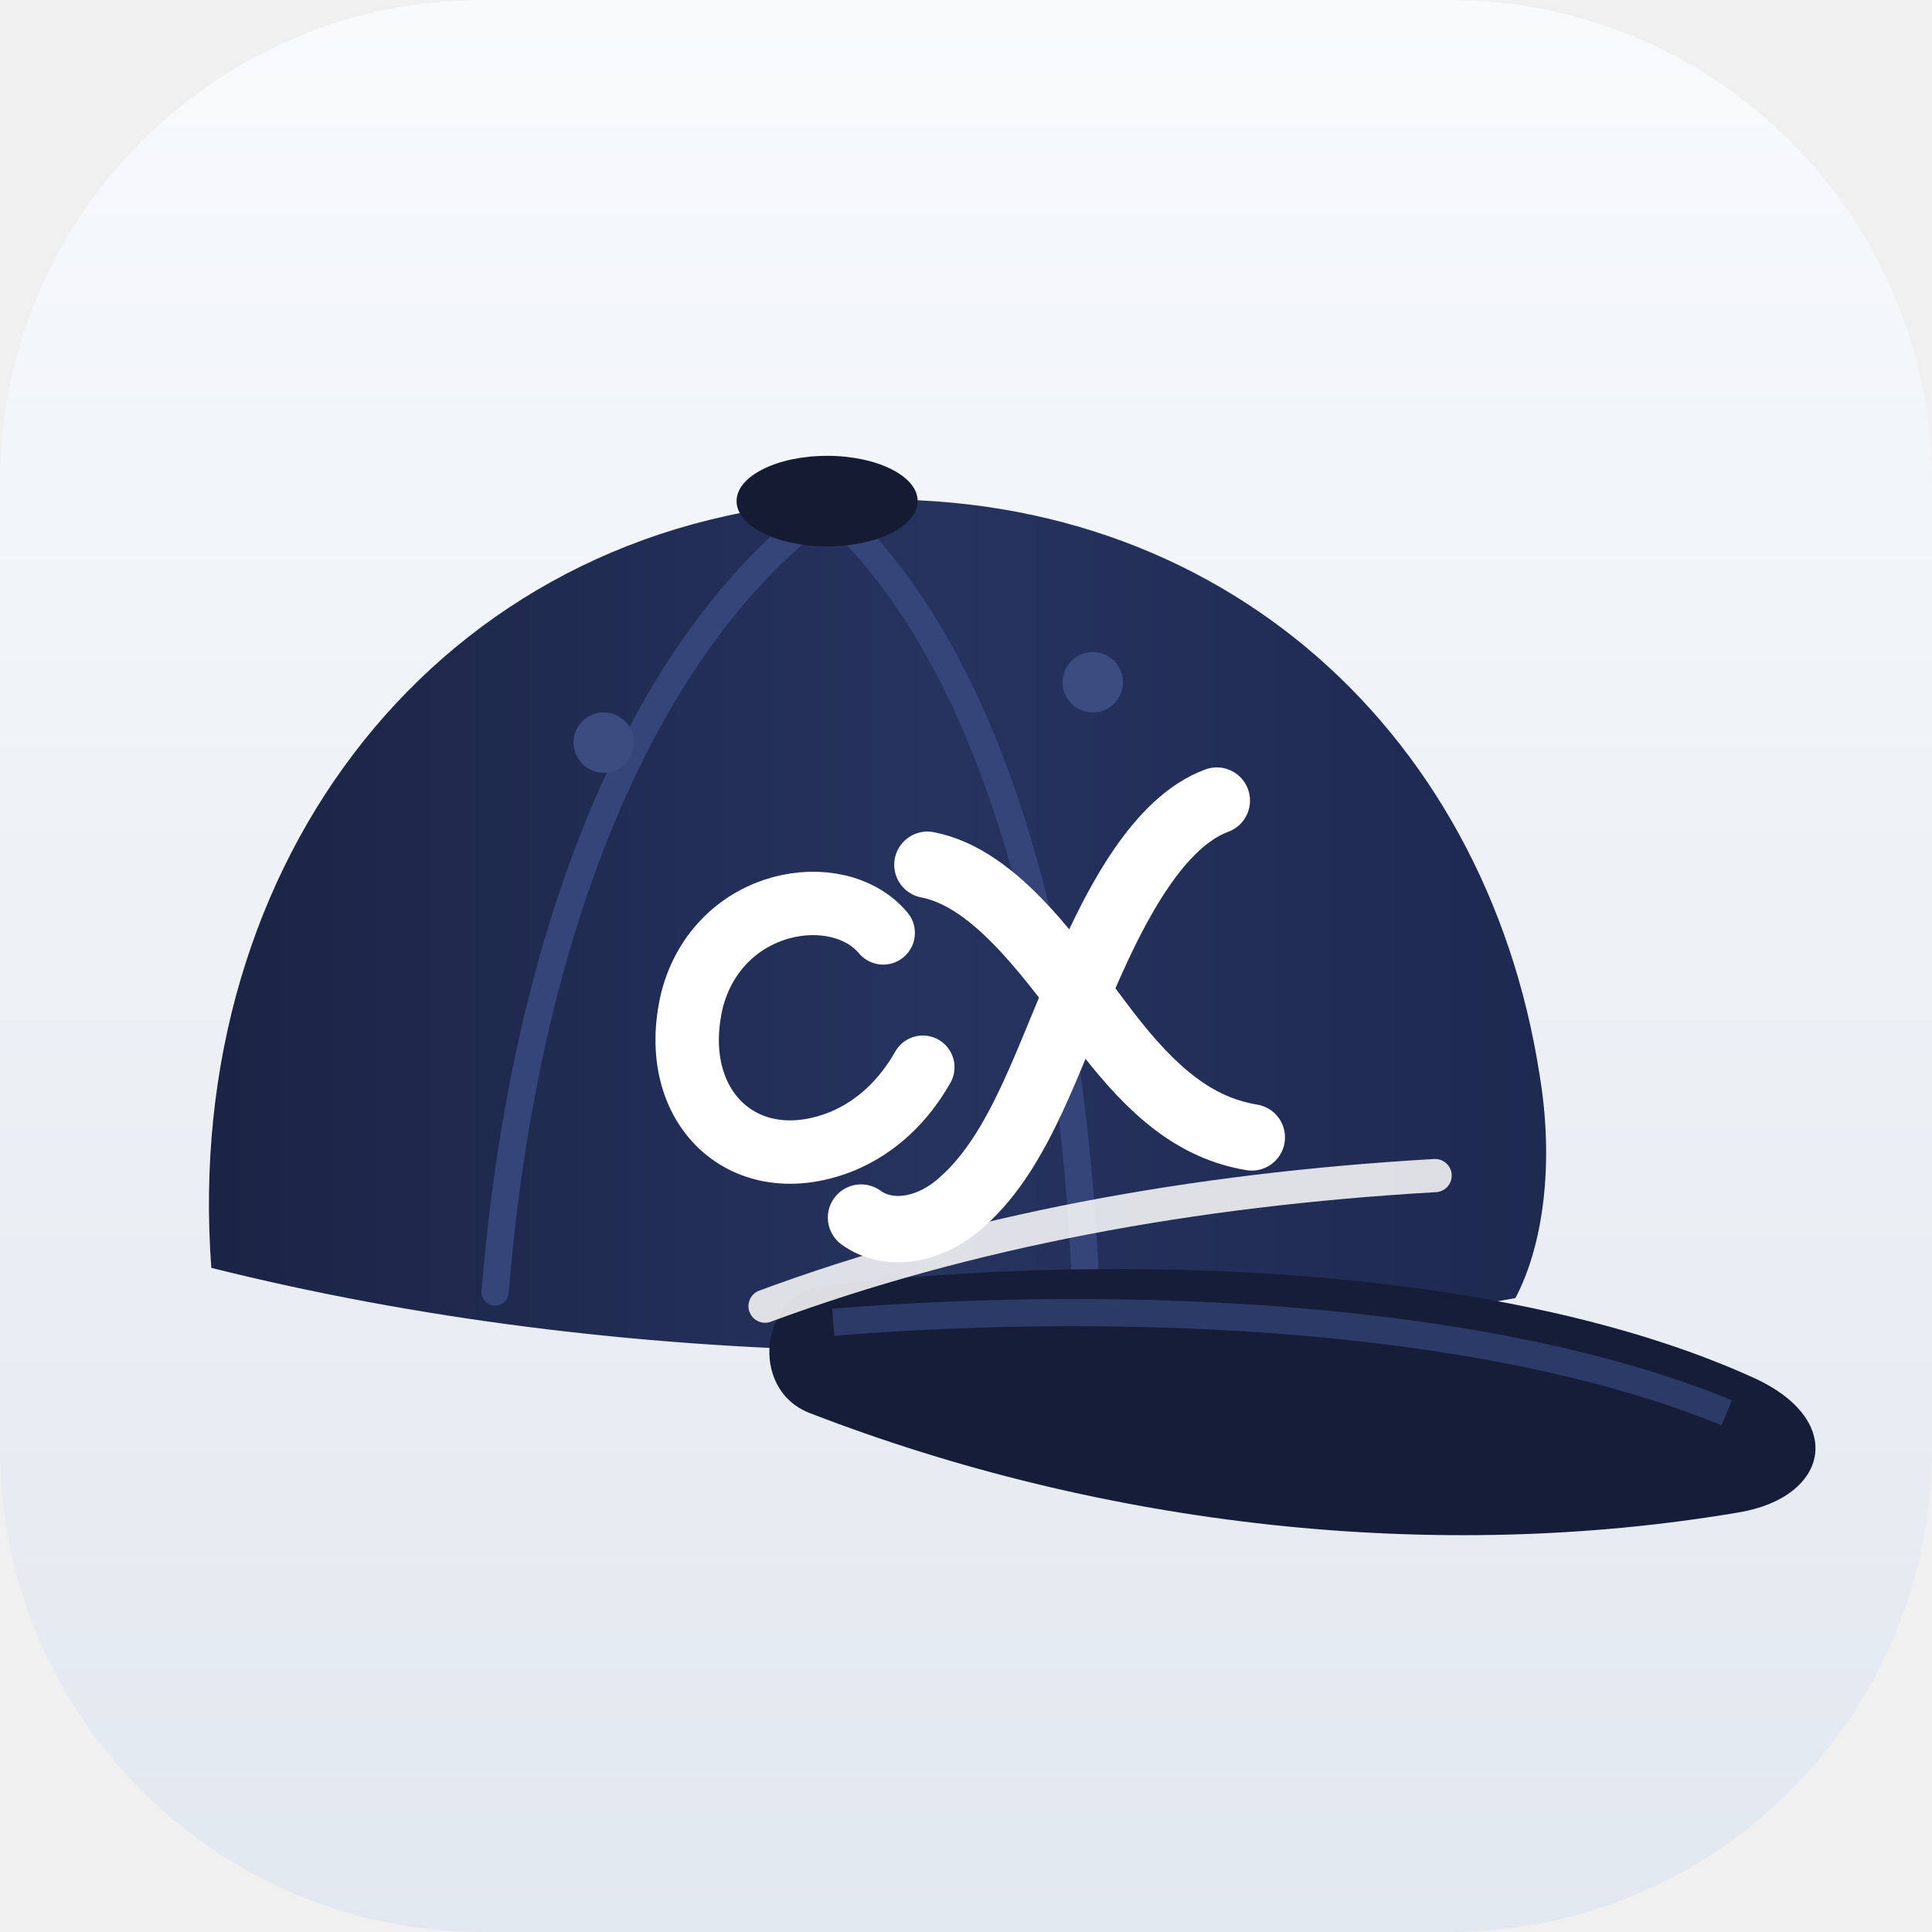
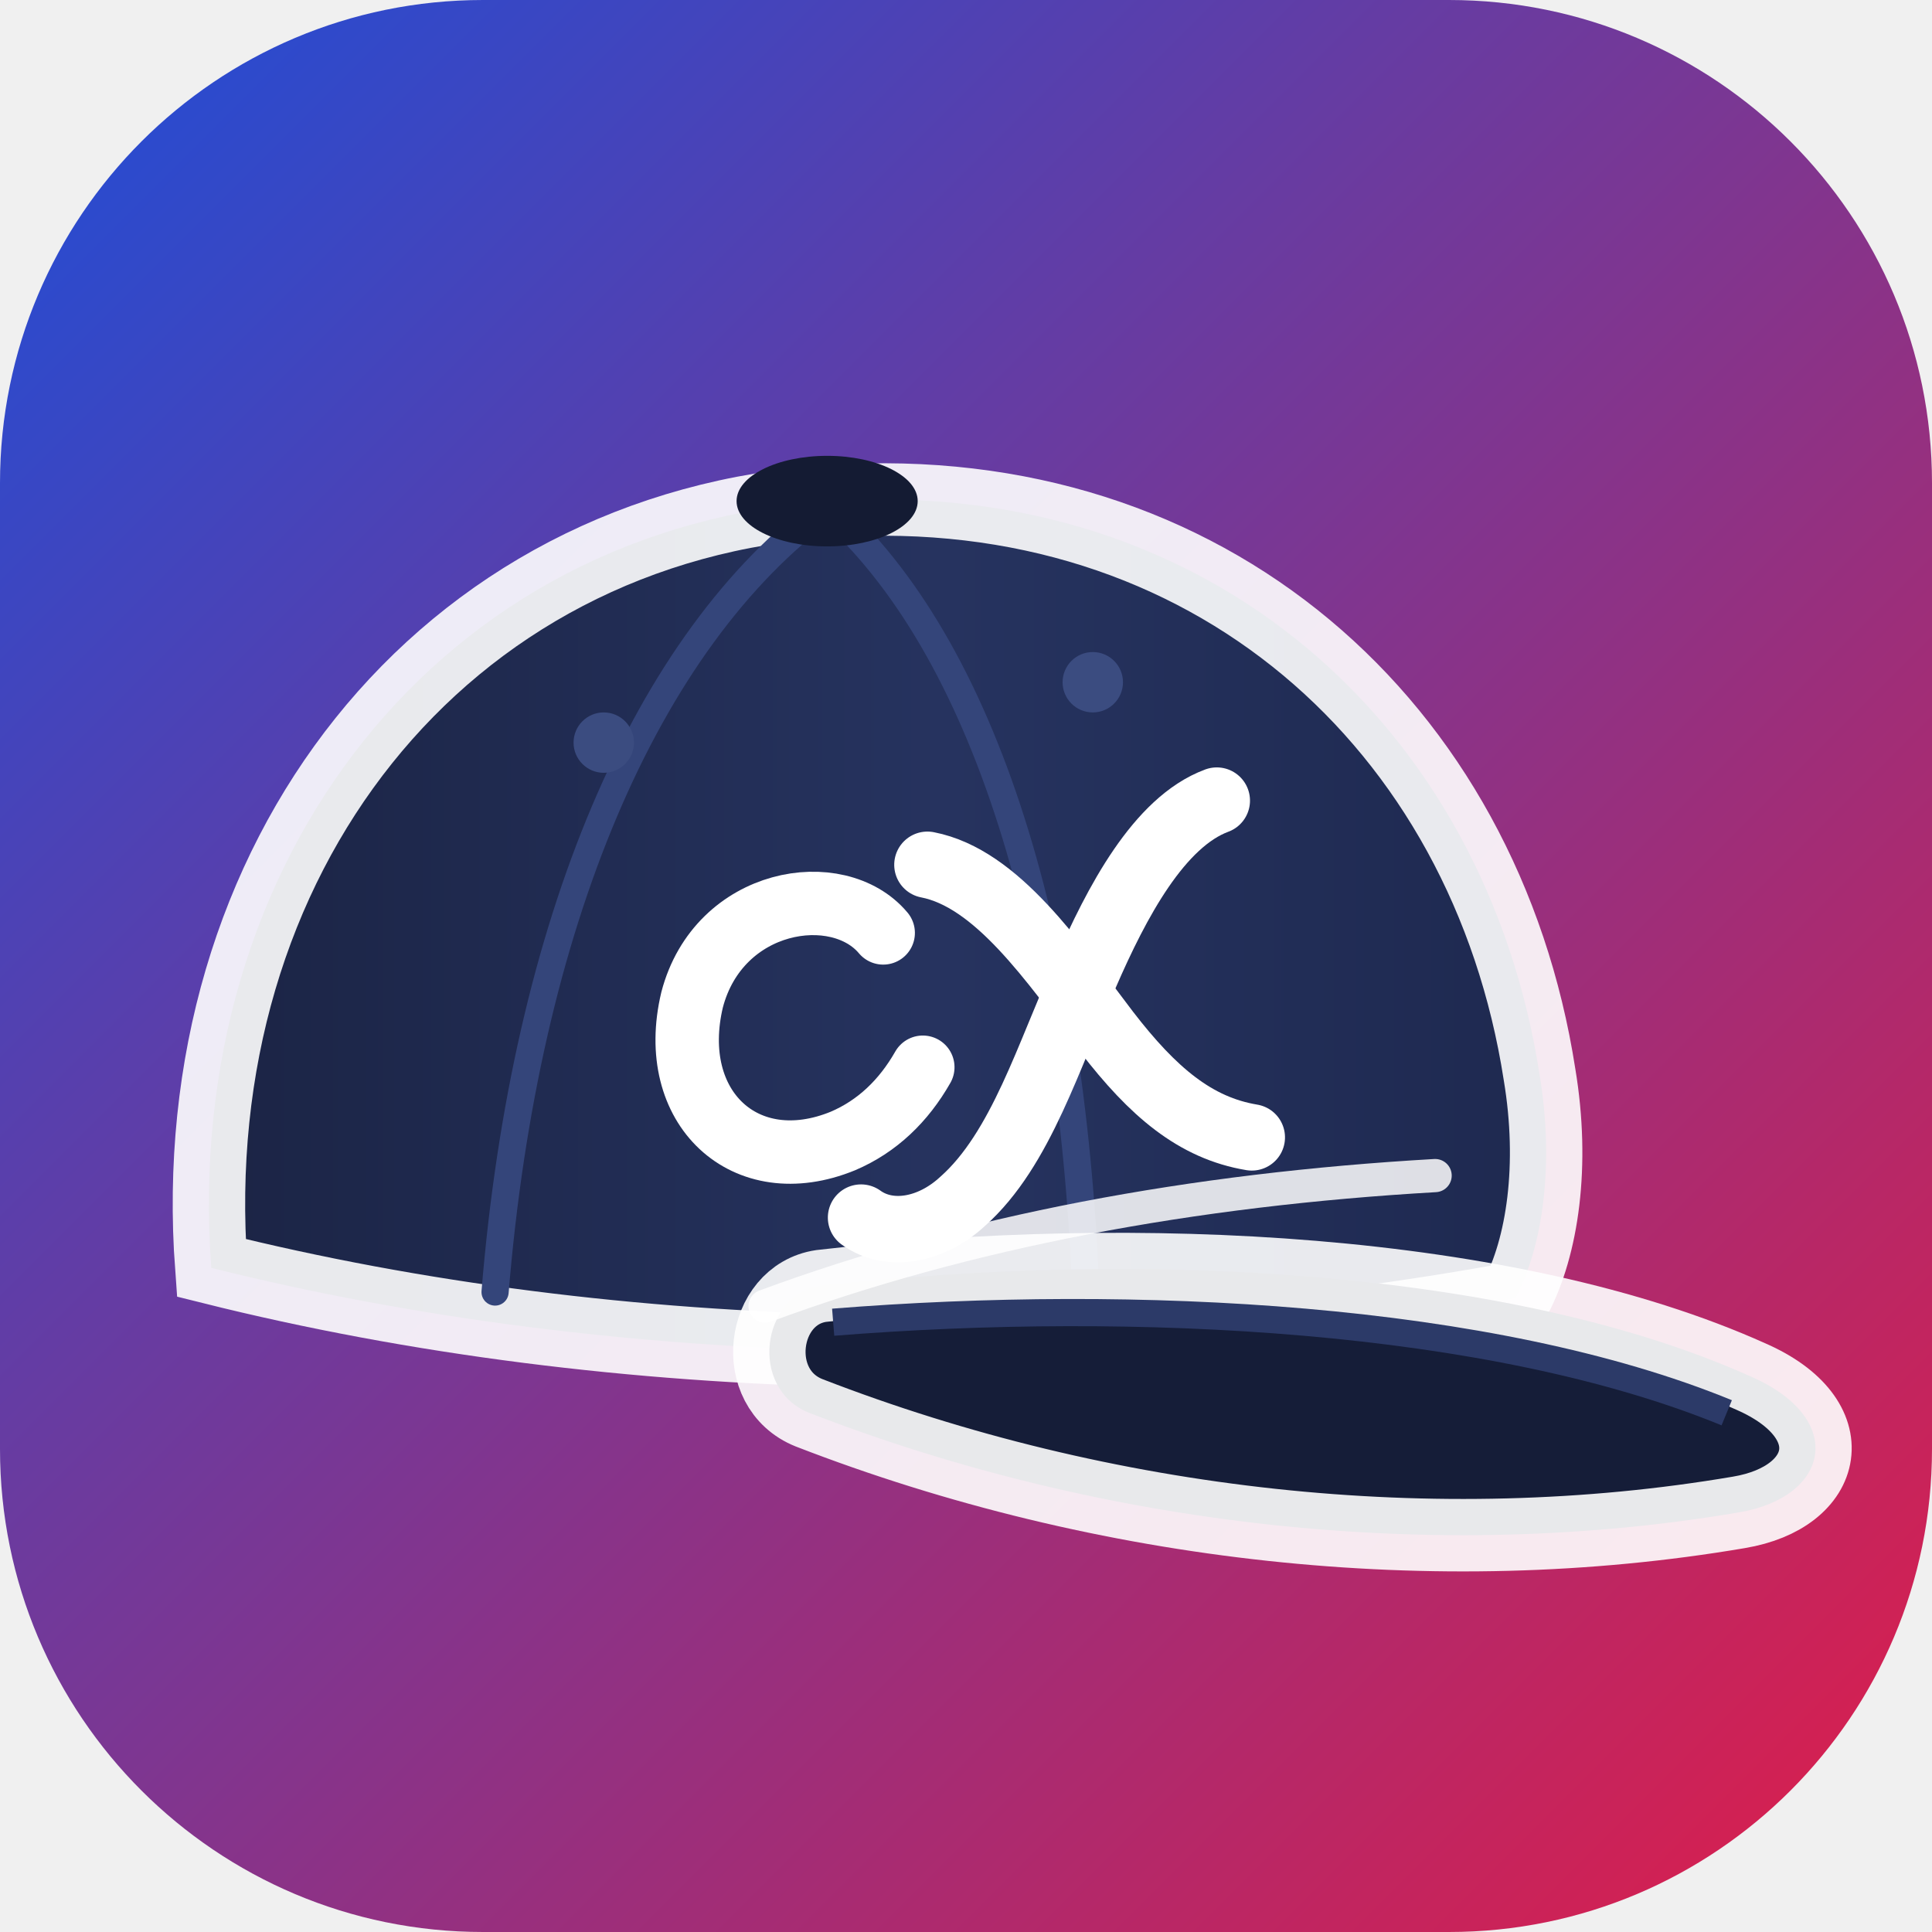
<svg xmlns="http://www.w3.org/2000/svg" width="64" height="64" viewBox="0 0 64 64">
  <defs>
-     <linearGradient id="bg" x1="0" y1="0" x2="0" y2="1">
-       <stop offset="0" stop-color="#f8fafc" />
-       <stop offset="1" stop-color="#e2e8f0" />
+     <linearGradient id="bg" x1="0" y1="0" x2="1" y2="1">
+       <stop offset="0" stop-color="#1d4ed8" />
+       <stop offset="1" stop-color="#e11d48" />
    </linearGradient>
    <linearGradient id="cr" x1="0" y1="0" x2="1" y2="0">
      <stop offset="0" stop-color="#1b2445" />
      <stop offset=".55" stop-color="#26335f" />
      <stop offset="1" stop-color="#1e2950" />
    </linearGradient>
  </defs>
  <rect width="64" height="64" rx="16" fill="url(#bg)" />
  <g transform="translate(0 3)">
-     <path fill="url(#cr)" d="M7 39C6 25.5 14.6 14.4 27.6 13.6C40 12.8 49.2 21 51 32.6C51.5 35.6 51.1 38.3 50.2 40C36 42.6 20.6 42.4 7 39Z" />
+     <path stroke="#fff" stroke-width="2.4" stroke-opacity=".9" fill="url(#cr)" d="M7 39C6 25.5 14.6 14.4 27.6 13.6C40 12.8 49.2 21 51 32.6C51.5 35.6 51.1 38.3 50.2 40C36 42.6 20.6 42.4 7 39Z" />
    <g fill="none" stroke="#34457a" stroke-width=".9" stroke-linecap="round">
      <path d="M27.4 13.8C32.6 18.4 35.6 28 36 40.6" />
      <path d="M27.4 13.8C21.4 18.2 17.4 27.6 16.4 39.8" />
    </g>
    <circle cx="20" cy="21.6" r="1" fill="#3b4c80" />
    <circle cx="36.2" cy="19.6" r="1" fill="#3b4c80" />
-     <path fill="#151d38" d="M27.2 39.6C37.6 38.4 50 39 58 42.6C61.2 44 60.6 46.6 57.6 47.1C47.6 48.8 36.6 47.6 26.8 43.8C24.8 43 25.2 39.9 27.2 39.6Z" />
+     <path stroke="#fff" stroke-width="2.4" stroke-opacity=".9" fill="#151d38" d="M27.2 39.6C37.6 38.4 50 39 58 42.6C61.2 44 60.6 46.6 57.6 47.1C47.6 48.8 36.6 47.6 26.8 43.8C24.8 43 25.2 39.9 27.2 39.6Z" />
    <path fill="none" stroke="#2c3a68" stroke-width=".9" d="M27.6 40.8C37.6 40 49.4 40.6 57.2 43.8" />
    <ellipse cx="27.4" cy="13.6" rx="3" ry="1.5" fill="#141b33" />
    <g fill="none" stroke="#fff" stroke-linecap="round" stroke-linejoin="round" transform="rotate(-9 34 31)">
      <path d="M29.8 27.2C28.6 25.2 24.6 25.2 23.2 28.4C21.8 31.8 24 34.6 27.4 33.8C28.6 33.5 29.6 32.8 30.4 31.8" stroke-width="2.1" />
      <path d="M31.6 25.2C33.8 26 35.2 29 36.6 31.6C37.8 33.8 39 35.2 40.8 35.8" stroke-width="2.2" />
      <path d="M41.4 24.6C39.4 25 37.6 27.4 36.2 29.6C34.6 32 33.2 35 31 36.4C29.8 37.2 28.4 37.2 27.6 36.4" stroke-width="2.2" />
      <path d="M24 38.8C31 37.4 38.6 37.2 46.6 38" stroke-width="1.1" opacity=".85" />
    </g>
  </g>
</svg>
